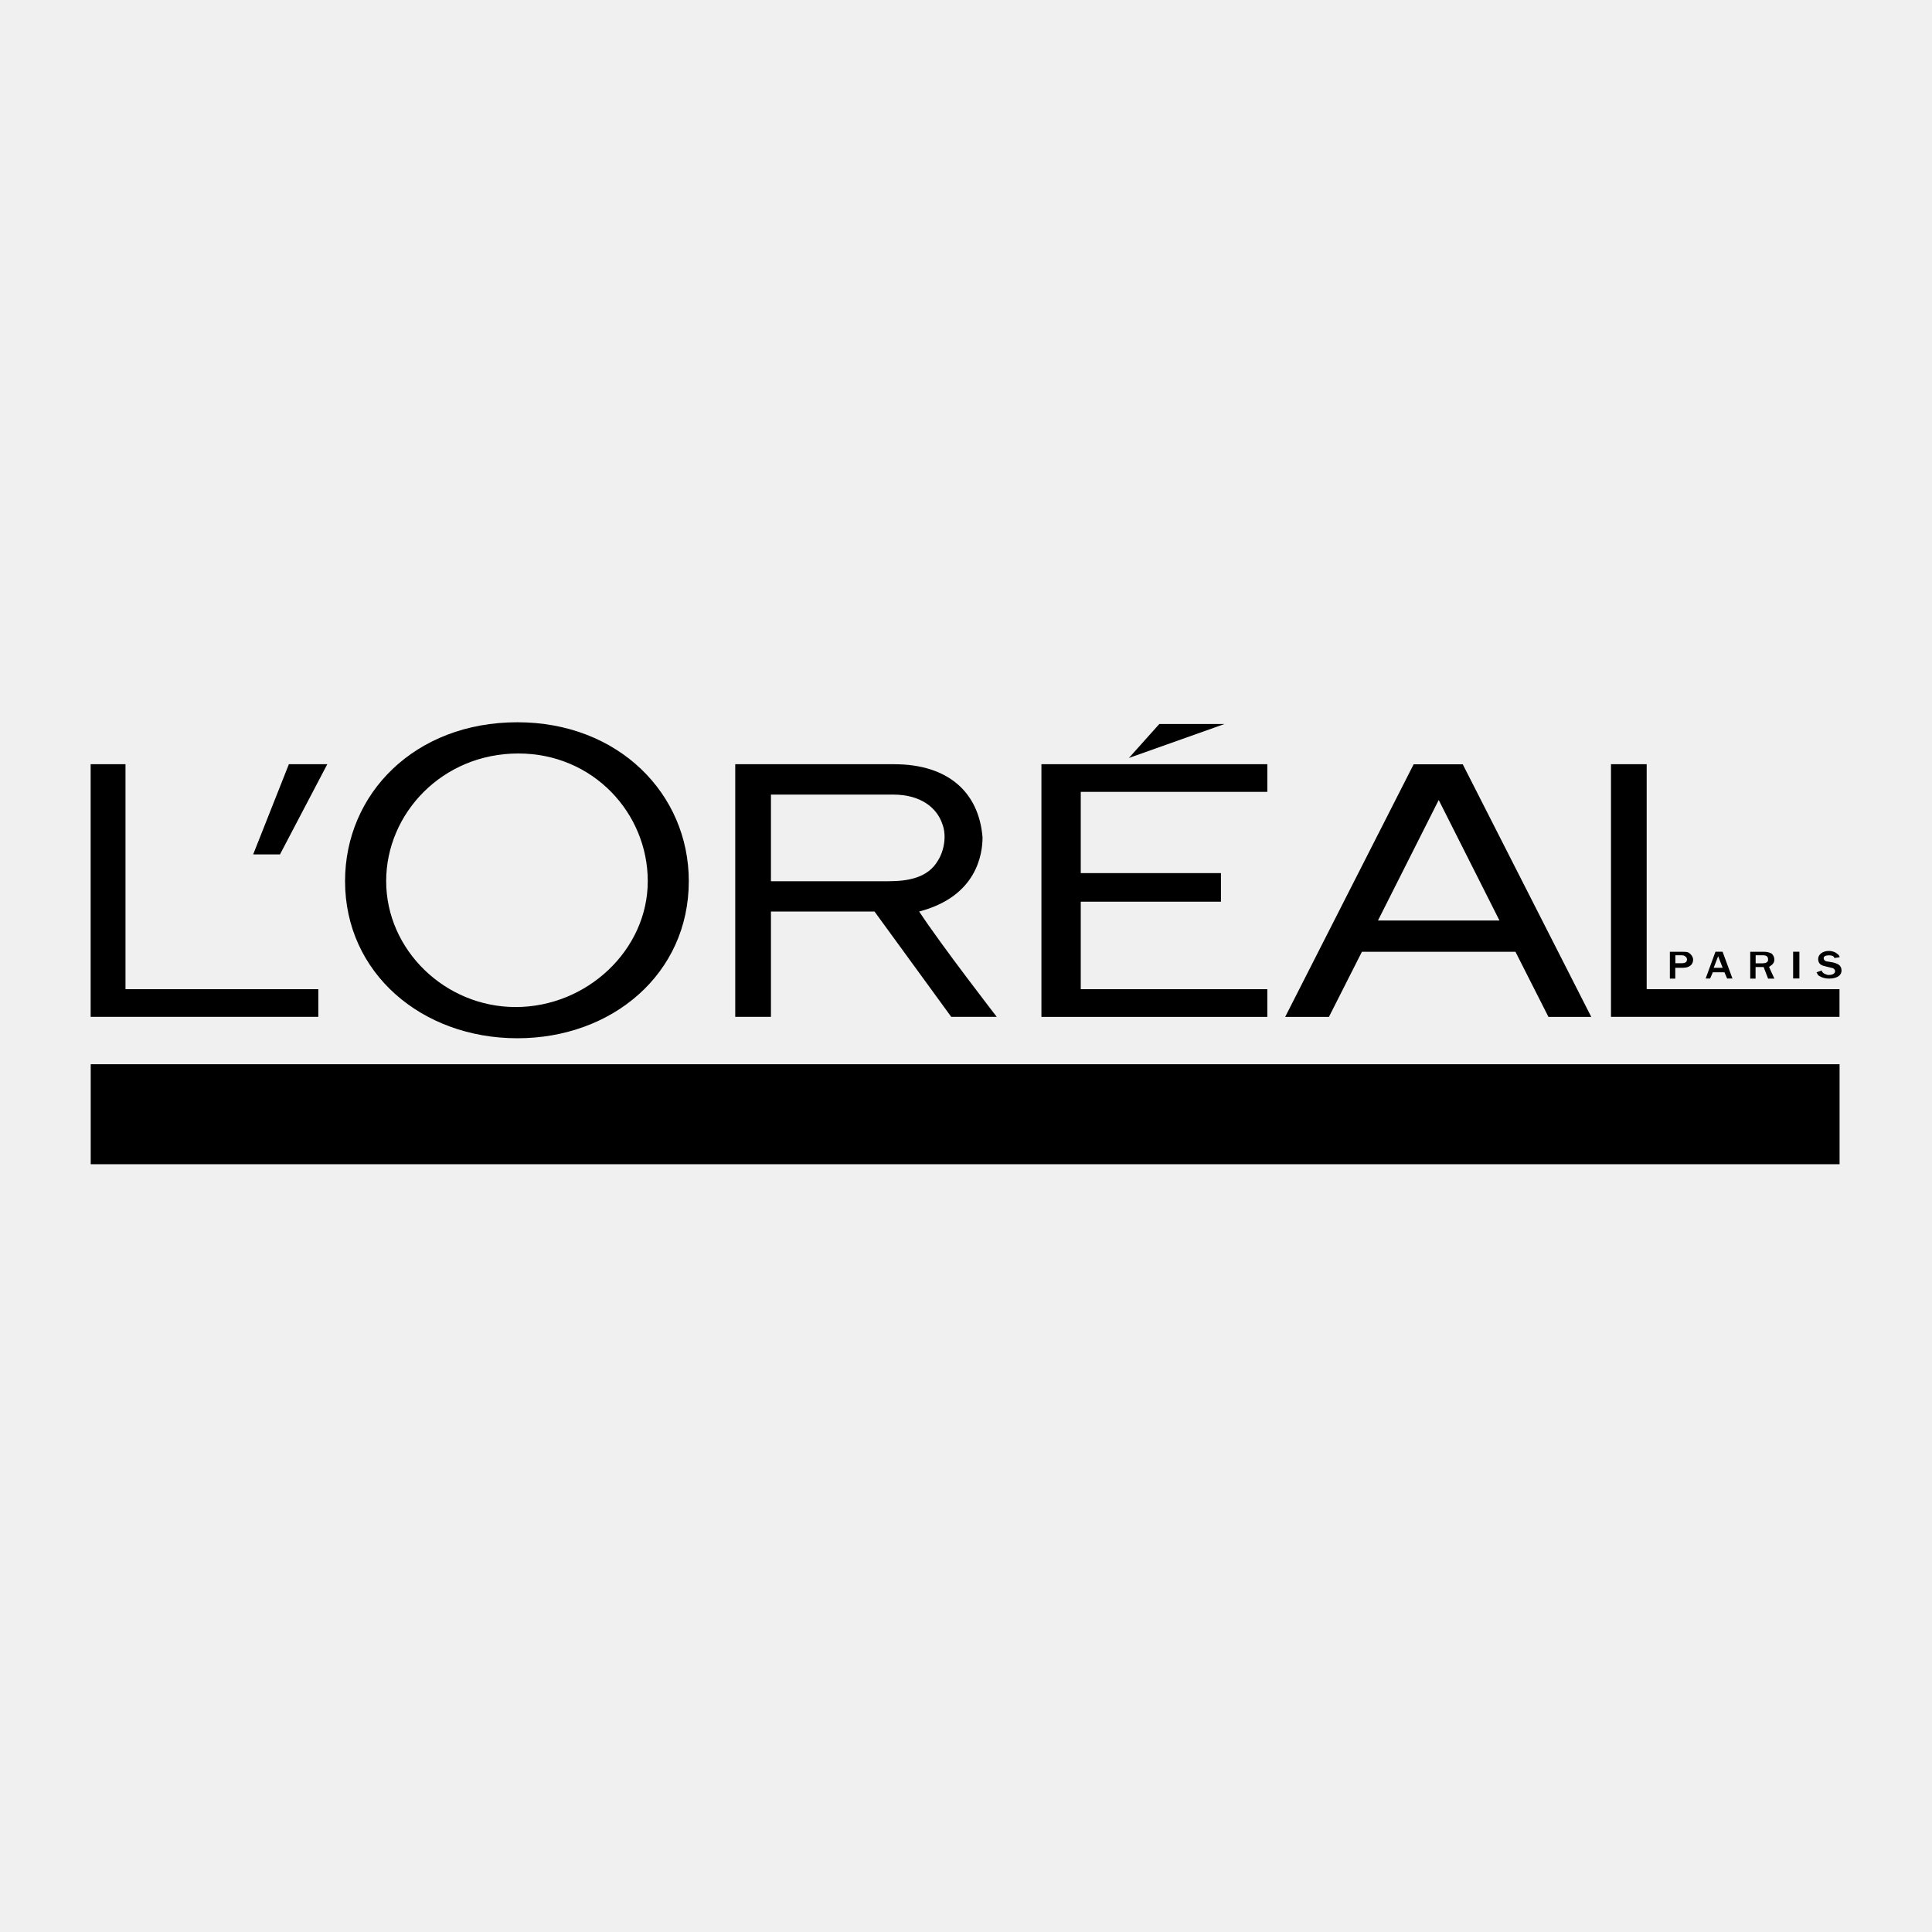
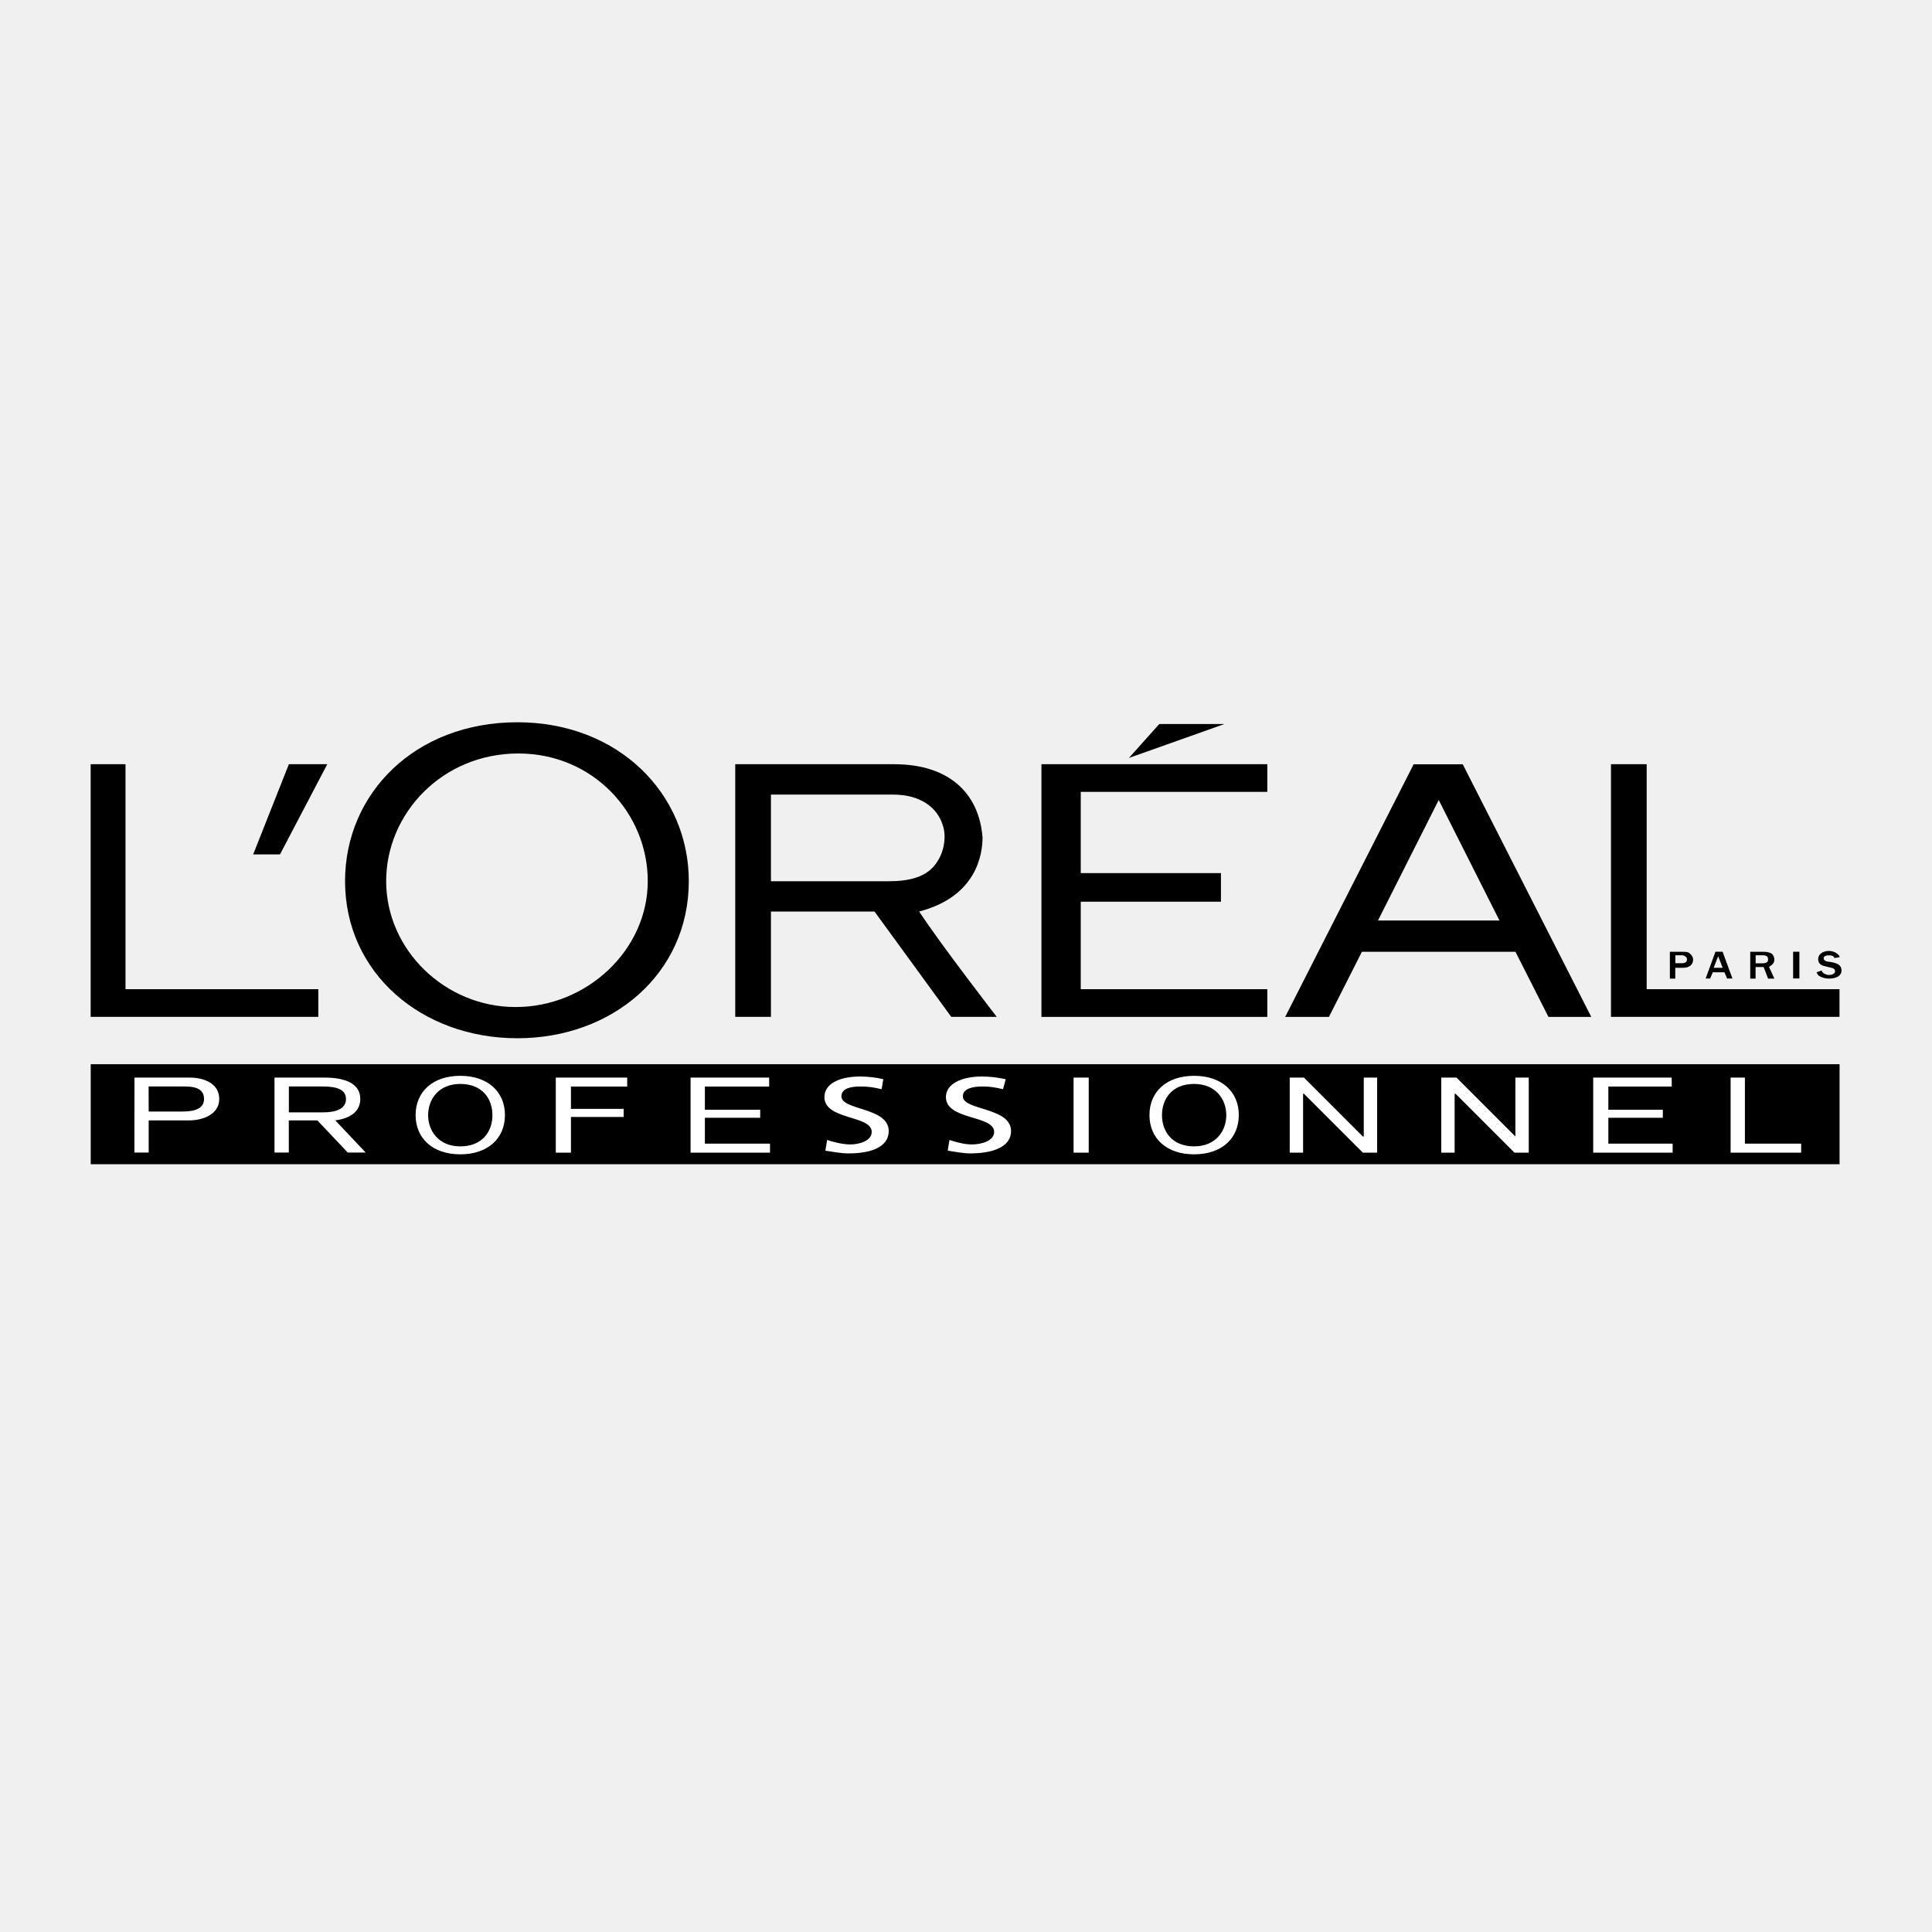
- <svg xmlns="http://www.w3.org/2000/svg" version="1.1" id="Calque_1" x="0px" y="0px" viewBox="0 0 2500 2500" style="enable-background:new 0 0 2500 2500;" xml:space="preserve">
-   <style type="text/css">
- 	.st0{fill-rule:evenodd;clip-rule:evenodd;fill:#000000;}
- 	.st1{fill-rule:evenodd;clip-rule:evenodd;}
- </style>
-   <g>
-     <path class="st0" d="M2380.4,1506.5v-129.4h-2263v129.4H2380.4L2380.4,1506.5z" />
-     <path class="st1" d="M174,1394.4h71.6c17.3,0,38.1,6.9,38.1,27.7c0,19.7-20.8,27.7-39.3,27.7h-52v41.6h-18.5L174,1394.4L174,1394.4   L174,1394.4z M192.4,1438.3h43.9c17.3,0,27.7-4.6,27.7-16.2c0-10.4-6.9-16.2-24.3-16.2h-47.4L192.4,1438.3L192.4,1438.3   L192.4,1438.3z M355.3,1394.4H420c23.1,0,46.2,5.8,46.2,27.7c0,12.7-8.1,24.3-32.3,27.7l39.3,41.6H450l-39.3-41.6h-37v41.6h-18.5   V1394.4z M373.8,1439.4h43.9c17.3,0,30-4.6,30-17.3c0-12.7-12.7-16.2-30-16.2h-43.9V1439.4z M595.6,1392.1   c35.8,0,57.8,20.8,57.8,50.8c0,30-21.9,50.8-57.8,50.8c-35.8,0-57.8-20.8-57.8-50.8C537.8,1412.9,559.8,1392.1,595.6,1392.1z    M595.6,1483.4c28.9,0,41.6-19.6,41.6-40.4c0-20.8-12.7-40.4-41.6-40.4c-27.7,0-41.6,19.6-41.6,40.4   C554,1463.7,567.9,1483.4,595.6,1483.4z M719.2,1394.4h92.4v11.6h-72.8v28.9H807v10.4h-68.2v46.2h-19.6V1394.4z M893.6,1394.4   h101.7v11.6h-83.2v30h71.6v10.4h-71.6v33.5h84.3v11.6H893.6V1394.4z M1140.8,1409.4c-10.4-2.3-16.2-3.5-27.7-3.5   s-24.3,2.3-24.3,12.7c0,18.5,61.2,13.9,61.2,45c0,20.8-23.1,28.9-52,28.9c-10.4,0-20.8-2.3-30-3.5l2.3-13.9   c6.9,2.3,19.6,5.8,30,5.8c11.6,0,27.7-4.6,27.7-16.2c0-22-61.2-15-61.2-45.1c0-17.3,19.6-26.6,46.2-26.6c9.2,0,20.8,1.2,30,3.5   L1140.8,1409.4L1140.8,1409.4z M1297.9,1409.4c-10.4-2.3-16.2-3.5-26.6-3.5c-11.6,0-25.4,2.3-25.4,12.7c0,18.5,62.4,13.9,62.4,45   c0,20.8-24.2,28.9-53.1,28.9c-9.2,0-19.6-2.3-28.9-3.5l2.3-13.9c6.9,2.3,18.5,5.8,28.9,5.8c12.7,0,28.9-4.6,28.9-16.2   c0-22-62.4-15-62.4-45.1c0-17.3,20.8-26.6,46.2-26.6c10.4,0,20.8,1.2,31.2,3.5L1297.9,1409.4z M1389.2,1394.4h19.6v97.1h-19.6   V1394.4z M1545.2,1392.1c35.8,0,57.8,20.8,57.8,50.8c0,30-21.9,50.8-57.8,50.8s-57.8-20.8-57.8-50.8   C1487.4,1412.9,1509.3,1392.1,1545.2,1392.1z M1545.2,1483.4c27.7,0,41.6-19.6,41.6-40.4c0-20.8-13.9-40.4-41.6-40.4   c-28.9,0-41.6,19.6-41.6,40.4C1503.6,1463.7,1516.3,1483.4,1545.2,1483.4z M1668.8,1394.4h18.5l76.2,76.2h1.2v-76.2h17.3v97.1   h-18.5l-76.2-76.2h-1.1v76.2h-17.3V1394.4z M1865.1,1394.4h19.6l76.2,76.2v-76.2h17.3v97.1h-18.5l-76.2-76.2h-1.2v76.2h-17.3   V1394.4z M2061.5,1394.4h101.7v11.6h-82v30h70.5v10.4h-70.5v33.5h83.2v11.6h-102.8V1394.4z M2239.4,1394.4h18.5v85.5h72.8v11.6   h-91.3V1394.4L2239.4,1394.4z" />
-     <path class="st0" d="M2167.8,1236.1h8.1c3.5,0,4.6,1.2,5.8,2.3c1.2,1.1,1.2,2.3,1.2,3.4c0,2.3-1.2,4.6-6.9,4.6h-8.1V1236.1z    M2167.8,1266.2v-13.9h10.4c6.9,0,12.7-3.5,12.7-10.4c0-3.4-2.3-6.9-5.8-9.2c-2.3-1.1-4.6-1.1-8.1-1.1h-16.2v34.7H2167.8   L2167.8,1266.2z M2217.5,1252.3l5.8-15l5.8,15H2217.5L2217.5,1252.3z M2229,1231.5h-9.2l-12.7,34.7h5.8l3.5-8.1h15l3.5,8.1h6.9   L2229,1231.5L2229,1231.5z M2271.8,1236.1h9.2c5.8,0,6.9,2.3,6.9,5.8c0,3.5-3.5,4.6-6.9,4.6h-9.2V1236.1z M2296,1266.2l-6.9-15   c1.2-1.1,6.9-3.5,6.9-9.2c0.1-3.1-1.2-6-3.5-8.1c-3.2-1.6-6.8-2.4-10.4-2.3h-17.3v34.7h6.9v-15h10.4l5.8,15H2296z M2320.3,1231.5   h8.1v34.6h-8.1V1231.5z M2357.3,1255.8c0,1.1,1.1,3.4,4.6,4.6c2.3,1.2,3.5,1.2,4.6,1.2c6.9,0,8.1-3.5,8.1-4.6   c0-3.5-3.5-4.6-4.6-4.6l-9.2-2.3c-5.8-1.2-8.1-4.6-8.1-9.2c0-5.8,5.8-10.4,13.9-10.4c3.5,0,8.1,1.2,10.4,3.5   c2.3,1.2,3.5,3.5,3.5,4.6l-6.9,1.1c0-1.1-1.1-3.5-6.9-3.5s-6.9,2.3-6.9,3.5c0,3.5,3.5,4.6,5.8,4.6l6.9,1.2   c3.5,1.2,10.4,2.3,10.4,10.4c0,6.9-6.9,10.4-16.2,10.4c-4.6,0-9.2-1.2-12.7-3.5c-2.3-1.1-2.3-3.5-3.5-4.6L2357.3,1255.8   L2357.3,1255.8z M1347.6,1315.9h292.3V1280h-241.4v-113.2h181.4v-37h-181.4v-105.1h241.4v-35.8h-292.3L1347.6,1315.9L1347.6,1315.9   z M1500.1,936.9l-39.3,43.9l123.6-43.9H1500.1z" />
-     <path class="st0" d="M2130.8,1280V988.9h-46.2v326.9h295.7V1280H2130.8L2130.8,1280z M1829.3,988.9L1663,1315.9h56.6l42.7-84.3   H1961l42.7,84.3h55.4l-166.3-326.9H1829.3L1829.3,988.9z M1783.1,1191.1l78.6-155.9l78.6,155.9H1783.1L1783.1,1191.1z    M1189.4,1179.5c75.1-19.6,82-75.1,82-95.9c-4.6-57.8-43.9-94.7-114.4-94.7H951.4v326.9h46.2v-136.3h134l99.3,136.3h58.9   C1289.9,1315.9,1218.2,1223.4,1189.4,1179.5L1189.4,1179.5z M1150.1,1140.3H997.6v-112.1h158.3c35.8,0,56.6,17.3,63.5,38.1   c5.8,15,2.3,34.7-5.8,47.4C1200.9,1135.6,1175.5,1140.3,1150.1,1140.3L1150.1,1140.3z M669.5,934.6c-132.8,0-223,92.4-223,205.6   c0,119,99.3,203.3,223,203.3c122.5,0,221.8-83.2,221.8-203.3C891.3,1027,800.1,934.6,669.5,934.6L669.5,934.6z M667.2,1303.1   c-91.3,0-167.5-73.9-167.5-162.9c0-87.8,72.8-165.2,171-165.2c97,0,167.5,77.4,167.5,165.2C838.2,1229.2,759.6,1303.1,667.2,1303.1   L667.2,1303.1z M327.6,1105.6h34.7l61.2-116.7h-49.7L327.6,1105.6L327.6,1105.6z M162.4,1280V988.9h-45.1v326.9h294.6V1280H162.4z" />
+ <svg xmlns="http://www.w3.org/2000/svg" width="2500" height="2500" enable-background="new 0 0 2500 2500" version="1.1" xml:space="preserve">
+   <style type="text/css">.st0{fill-rule:evenodd;clip-rule:evenodd;fill:#000000;}
+ 	.st1{fill-rule:evenodd;clip-rule:evenodd;}</style>
+   <g class="layer">
+     <g id="svg_1">
+       <path class="st0" d="m2380.4,1506.5l0,-129.4l-2263,0l0,129.4l2263,0l0,0z" id="svg_2" />
+       <path class="st1" d="m174,1394.4l71.6,0c17.3,0 38.1,6.9 38.1,27.7c0,19.7 -20.8,27.7 -39.3,27.7l-52,0l0,41.6l-18.5,0l0.1,-97l0,0l0,0zm18.4,43.9l43.9,0c17.3,0 27.7,-4.6 27.7,-16.2c0,-10.4 -6.9,-16.2 -24.3,-16.2l-47.4,0l0.1,32.4l0,0l0,0zm162.9,-43.9l64.7,0c23.1,0 46.2,5.8 46.2,27.7c0,12.7 -8.1,24.3 -32.3,27.7l39.3,41.6l-23.2,0l-39.3,-41.6l-37,0l0,41.6l-18.5,0l0,-97l0.1,0zm18.5,45l43.9,0c17.3,0 30,-4.6 30,-17.3c0,-12.7 -12.7,-16.2 -30,-16.2l-43.9,0l0,33.5zm221.8,-47.3c35.8,0 57.8,20.8 57.8,50.8c0,30 -21.9,50.8 -57.8,50.8c-35.8,0 -57.8,-20.8 -57.8,-50.8c0,-30 22,-50.8 57.8,-50.8zm0,91.3c28.9,0 41.6,-19.6 41.6,-40.4c0,-20.8 -12.7,-40.4 -41.6,-40.4c-27.7,0 -41.6,19.6 -41.6,40.4c0,20.7 13.9,40.4 41.6,40.4zm123.6,-89l92.4,0l0,11.6l-72.8,0l0,28.9l68.2,0l0,10.4l-68.2,0l0,46.2l-19.6,0l0,-97.1zm174.4,0l101.7,0l0,11.6l-83.2,0l0,30l71.6,0l0,10.4l-71.6,0l0,33.5l84.3,0l0,11.6l-102.8,0l0,-97.1zm247.2,15c-10.4,-2.3 -16.2,-3.5 -27.7,-3.5s-24.3,2.3 -24.3,12.7c0,18.5 61.2,13.9 61.2,45c0,20.8 -23.1,28.9 -52,28.9c-10.4,0 -20.8,-2.3 -30,-3.5l2.3,-13.9c6.9,2.3 19.6,5.8 30,5.8c11.6,0 27.7,-4.6 27.7,-16.2c0,-22 -61.2,-15 -61.2,-45.1c0,-17.3 19.6,-26.6 46.2,-26.6c9.2,0 20.8,1.2 30,3.5l-2.2,12.9l0,0zm157.1,0c-10.4,-2.3 -16.2,-3.5 -26.6,-3.5c-11.6,0 -25.4,2.3 -25.4,12.7c0,18.5 62.4,13.9 62.4,45c0,20.8 -24.2,28.9 -53.1,28.9c-9.2,0 -19.6,-2.3 -28.9,-3.5l2.3,-13.9c6.9,2.3 18.5,5.8 28.9,5.8c12.7,0 28.9,-4.6 28.9,-16.2c0,-22 -62.4,-15 -62.4,-45.1c0,-17.3 20.8,-26.6 46.2,-26.6c10.4,0 20.8,1.2 31.2,3.5l-3.5,12.9zm91.3,-15l19.6,0l0,97.1l-19.6,0l0,-97.1zm156,-2.3c35.8,0 57.8,20.8 57.8,50.8c0,30 -21.9,50.8 -57.8,50.8s-57.8,-20.8 -57.8,-50.8c0,-30 21.9,-50.8 57.8,-50.8zm0,91.3c27.7,0 41.6,-19.6 41.6,-40.4c0,-20.8 -13.9,-40.4 -41.6,-40.4c-28.9,0 -41.6,19.6 -41.6,40.4c0,20.7 12.7,40.4 41.6,40.4zm123.6,-89l18.5,0l76.2,76.2l1.2,0l0,-76.2l17.3,0l0,97.1l-18.5,0l-76.2,-76.2l-1.1,0l0,76.2l-17.3,0l0,-97.1l-0.1,0zm196.3,0l19.6,0l76.2,76.2l0,-76.2l17.3,0l0,97.1l-18.5,0l-76.2,-76.2l-1.2,0l0,76.2l-17.3,0l0,-97.1l0.1,0zm196.4,0l101.7,0l0,11.6l-82,0l0,30l70.5,0l0,10.4l-70.5,0l0,33.5l83.2,0l0,11.6l-102.8,0l0,-97.1l-0.1,0zm177.9,0l18.5,0l0,85.5l72.8,0l0,11.6l-91.3,0l0,-97.1l0,0z" fill="#ffffff" id="svg_3" />
+       <path class="st0" d="m2167.8,1236.1l8.1,0c3.5,0 4.6,1.2 5.8,2.3c1.2,1.1 1.2,2.3 1.2,3.4c0,2.3 -1.2,4.6 -6.9,4.6l-8.1,0l0,-10.3l-0.1,0zm0,30.1l0,-13.9l10.4,0c6.9,0 12.7,-3.5 12.7,-10.4c0,-3.4 -2.3,-6.9 -5.8,-9.2c-2.3,-1.1 -4.6,-1.1 -8.1,-1.1l-16.2,0l0,34.7l7,0l0,-0.1zm49.7,-13.9l5.8,-15l5.8,15l-11.6,0l0,0zm11.5,-20.8l-9.2,0l-12.7,34.7l5.8,0l3.5,-8.1l15,0l3.5,8.1l6.9,0l-12.8,-34.7l0,0zm42.8,4.6l9.2,0c5.8,0 6.9,2.3 6.9,5.8c0,3.5 -3.5,4.6 -6.9,4.6l-9.2,0l0,-10.4zm24.2,30.1l-6.9,-15c1.2,-1.1 6.9,-3.5 6.9,-9.2c0.1,-3.1 -1.2,-6 -3.5,-8.1c-3.2,-1.6 -6.8,-2.4 -10.4,-2.3l-17.3,0l0,34.7l6.9,0l0,-15l10.4,0l5.8,15l8.1,0l0,-0.1zm24.3,-34.7l8.1,0l0,34.6l-8.1,0l0,-34.6zm37,24.3c0,1.1 1.1,3.4 4.6,4.6c2.3,1.2 3.5,1.2 4.6,1.2c6.9,0 8.1,-3.5 8.1,-4.6c0,-3.5 -3.5,-4.6 -4.6,-4.6l-9.2,-2.3c-5.8,-1.2 -8.1,-4.6 -8.1,-9.2c0,-5.8 5.8,-10.4 13.9,-10.4c3.5,0 8.1,1.2 10.4,3.5c2.3,1.2 3.5,3.5 3.5,4.6l-6.9,1.1c0,-1.1 -1.1,-3.5 -6.9,-3.5s-6.9,2.3 -6.9,3.5c0,3.5 3.5,4.6 5.8,4.6l6.9,1.2c3.5,1.2 10.4,2.3 10.4,10.4c0,6.9 -6.9,10.4 -16.2,10.4c-4.6,0 -9.2,-1.2 -12.7,-3.5c-2.3,-1.1 -2.3,-3.5 -3.5,-4.6l6.8,-2.4l0,0zm-1009.7,60.1l292.3,0l0,-35.9l-241.4,0l0,-113.2l181.4,0l0,-37l-181.4,0l0,-105.1l241.4,0l0,-35.8l-292.3,0l0,327l0,0zm152.5,-379l-39.3,43.9l123.6,-43.9l-84.3,0z" id="svg_4" />
+       <path class="st0" d="m2130.8,1280l0,-291.1l-46.2,0l0,326.9l295.7,0l0,-35.8l-249.5,0l0,0zm-301.5,-291.1l-166.3,327l56.6,0l42.7,-84.3l198.7,0l42.7,84.3l55.4,0l-166.3,-326.9l-63.5,0l0,-0.1zm-46.2,202.2l78.6,-155.9l78.6,155.9l-157.2,0l0,0zm-593.7,-11.6c75.1,-19.6 82,-75.1 82,-95.9c-4.6,-57.8 -43.9,-94.7 -114.4,-94.7l-205.6,0l0,326.9l46.2,0l0,-136.3l134,0l99.3,136.3l58.9,0c0.1,0.1 -71.6,-92.4 -100.4,-136.3l0,0zm-39.3,-39.2l-152.5,0l0,-112.1l158.3,0c35.8,0 56.6,17.3 63.5,38.1c5.8,15 2.3,34.7 -5.8,47.4c-12.7,21.9 -38.1,26.6 -63.5,26.6l0,0zm-480.6,-205.7c-132.8,0 -223,92.4 -223,205.6c0,119 99.3,203.3 223,203.3c122.5,0 221.8,-83.2 221.8,-203.3c0,-113.2 -91.2,-205.6 -221.8,-205.6l0,0zm-2.3,368.5c-91.3,0 -167.5,-73.9 -167.5,-162.9c0,-87.8 72.8,-165.2 171,-165.2c97,0 167.5,77.4 167.5,165.2c0,89 -78.6,162.9 -171,162.9l0,0zm-339.6,-197.5l34.7,0l61.2,-116.7l-49.7,0l-46.2,116.7l0,0zm-165.2,174.4l0,-291.1l-45.1,0l0,326.9l294.6,0l0,-35.8l-249.5,0z" id="svg_5" />
+     </g>
  </g>
</svg>
